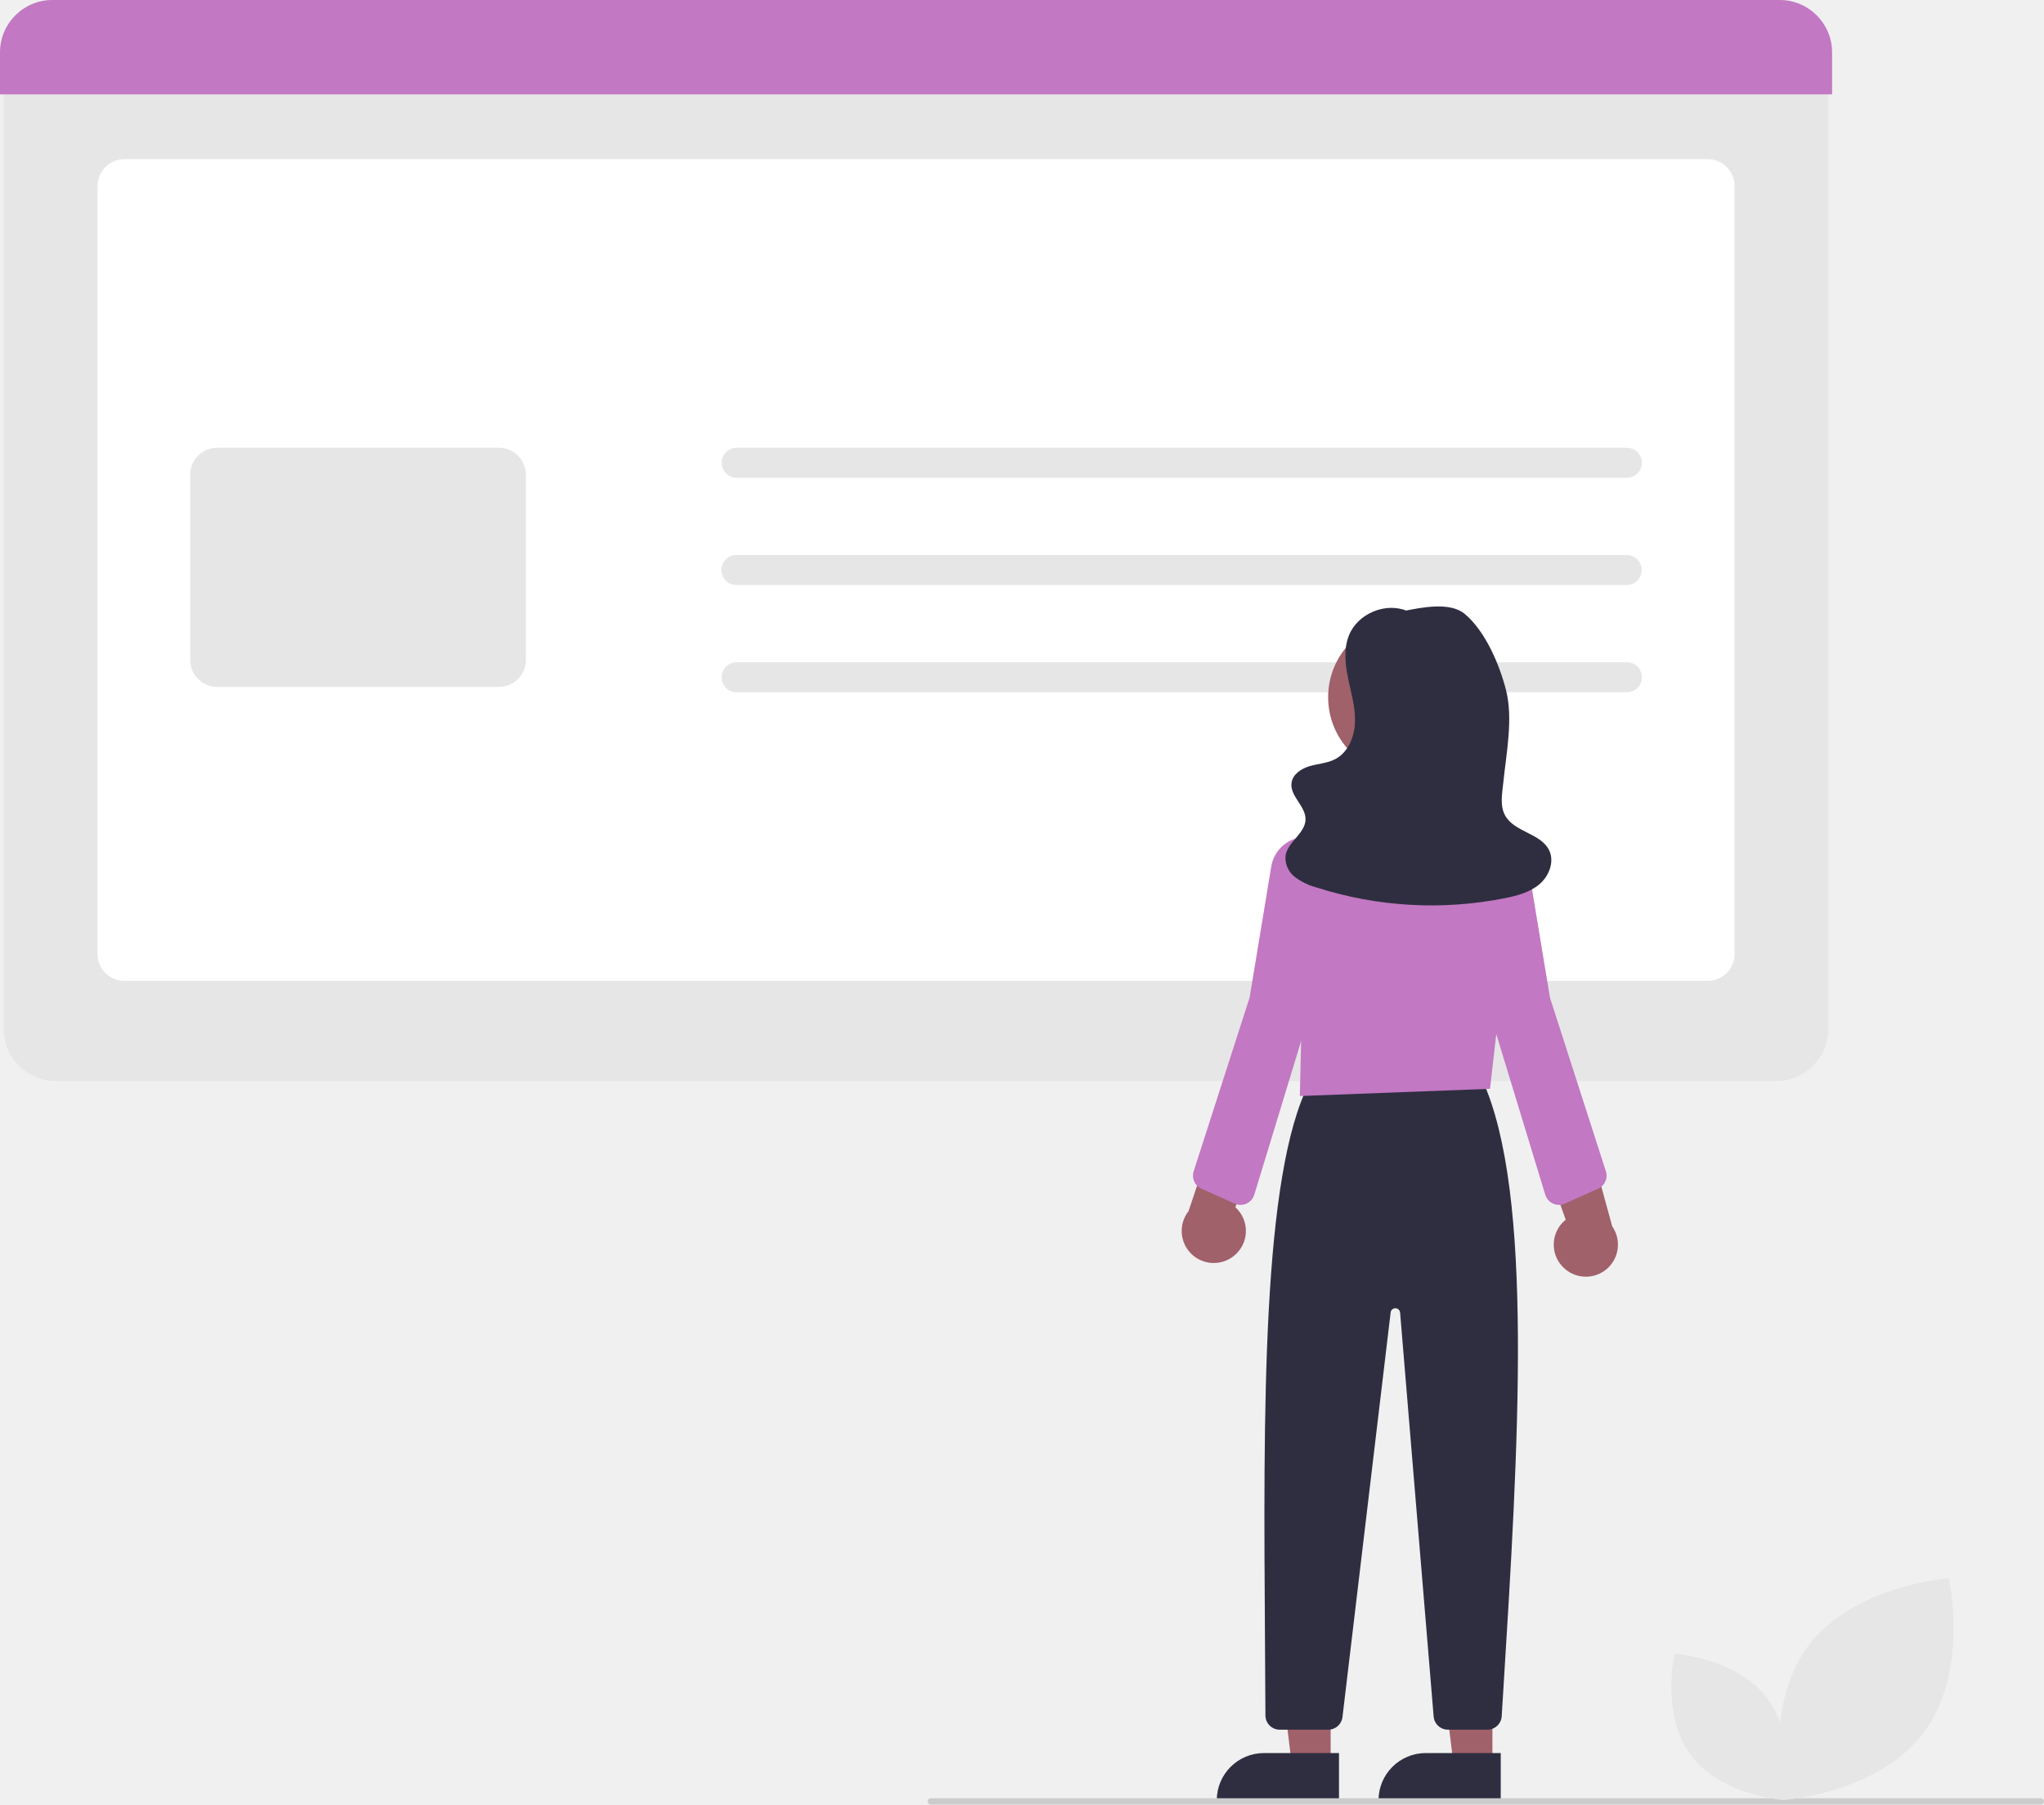
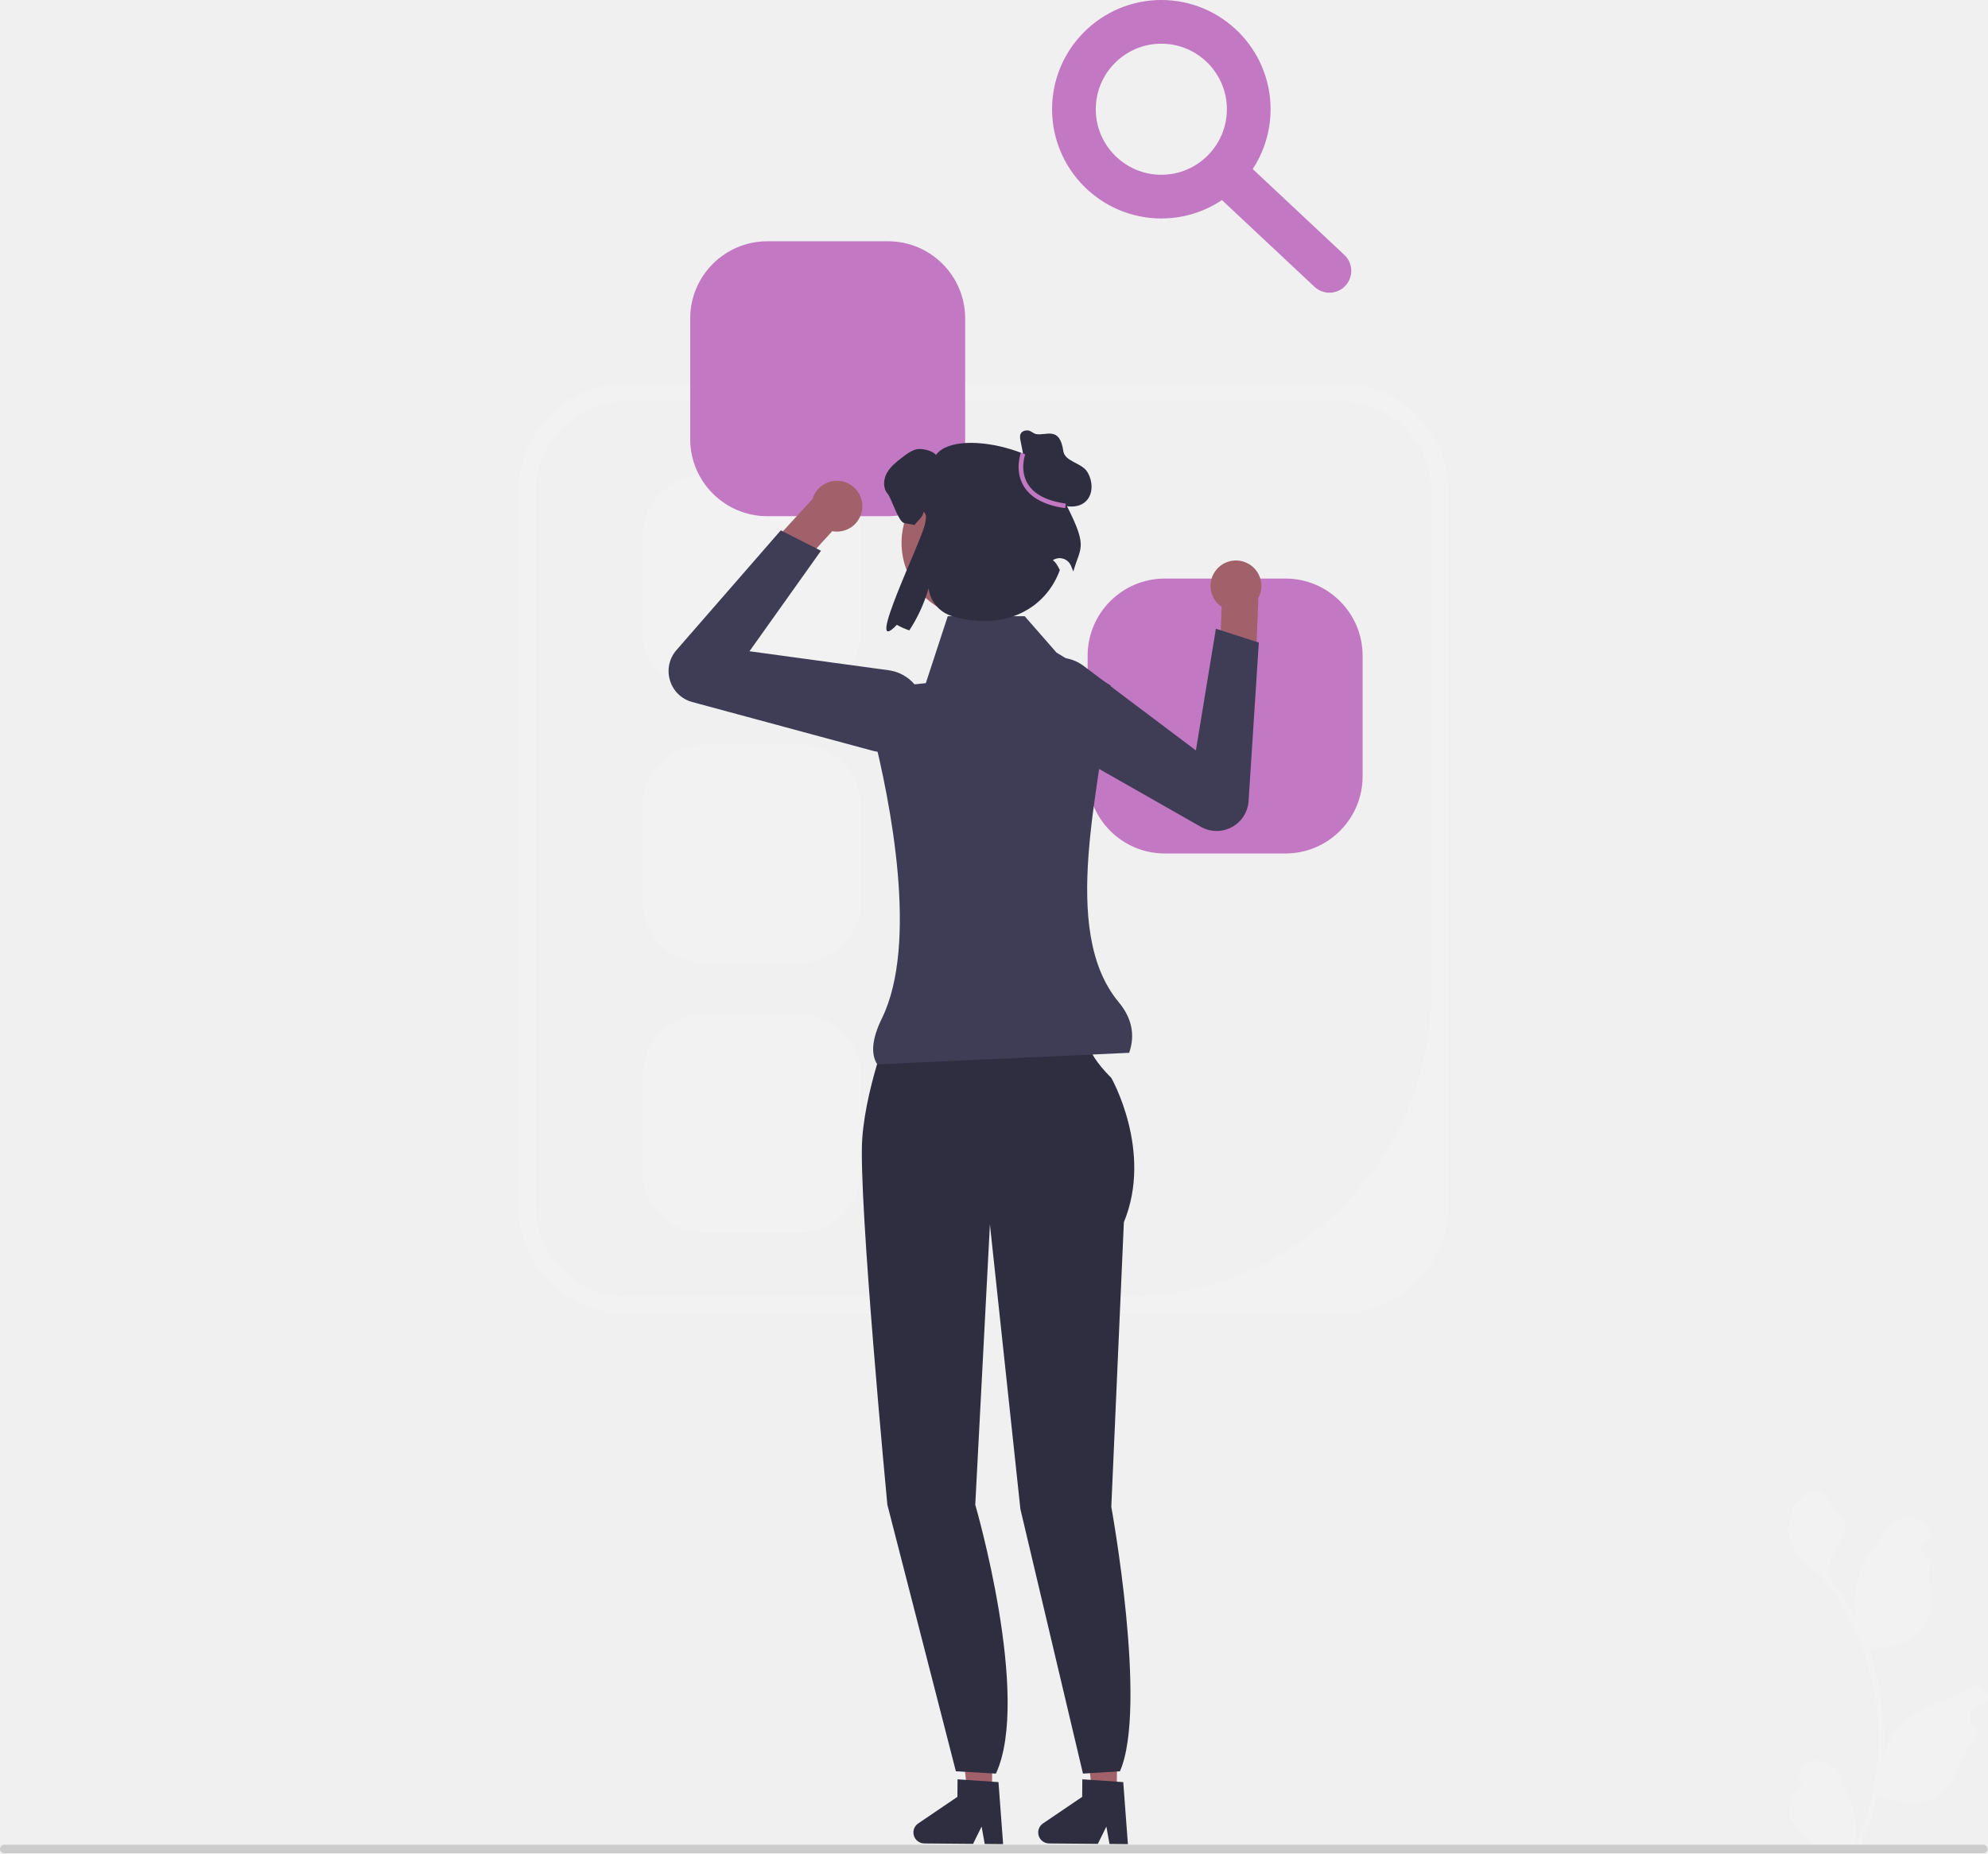
- <svg xmlns="http://www.w3.org/2000/svg" data-name="Layer 1" width="644.463" height="569.058" viewBox="0 0 644.463 569.058">
-   <path d="M837.763,506.372H295.423a16.519,16.519,0,0,1-16.5-16.5V184.073H854.263v305.8A16.519,16.519,0,0,1,837.763,506.372Z" transform="translate(-277.7686 -165.4709)" fill="#e6e6e6" />
-   <path d="M816.18,474.789H317.006a8.51,8.51,0,0,1-8.5-8.5V224.155a8.51,8.51,0,0,1,8.5-8.5H816.18a8.51,8.51,0,0,1,8.5,8.5V466.289A8.51,8.51,0,0,1,816.18,474.789Z" transform="translate(-277.7686 -165.4709)" fill="#fff" />
-   <path d="M855.418,195.219H277.769V181.971a16.519,16.519,0,0,1,16.5-16.5H838.918a16.519,16.519,0,0,1,16.5,16.5Z" transform="translate(-277.7686 -165.4709)" fill="#c278c2" />
-   <path d="M435.08,382.08H346.234a8.51,8.51,0,0,1-8.5-8.5V315.173a8.51,8.51,0,0,1,8.5-8.5h88.845a8.509,8.509,0,0,1,8.5,8.5v58.407A8.509,8.509,0,0,1,435.08,382.08Z" transform="translate(-277.7686 -165.4709)" fill="#e6e6e6" />
-   <path d="M790.724,316.129H510.009a4.728,4.728,0,1,1,0-9.456H790.724a4.728,4.728,0,0,1,0,9.456Z" transform="translate(-277.7686 -165.4709)" fill="#e6e6e6" />
-   <path d="M790.724,349.949H510.009a4.728,4.728,0,1,1,0-9.455H790.724a4.728,4.728,0,0,1,0,9.455Z" transform="translate(-277.7686 -165.4709)" fill="#e6e6e6" />
-   <path d="M790.724,383.771H510.009a4.728,4.728,0,1,1,0-9.456H790.724a4.728,4.728,0,0,1,0,9.456Z" transform="translate(-277.7686 -165.4709)" fill="#e6e6e6" />
-   <polygon points="419.548 556.311 407.288 556.311 401.456 509.023 419.55 509.023 419.548 556.311" fill="#a0616a" />
-   <path d="M398.531,552.808h23.644a0,0,0,0,1,0,0v14.887a0,0,0,0,1,0,0H383.644a0,0,0,0,1,0,0v0A14.887,14.887,0,0,1,398.531,552.808Z" fill="#2f2e41" />
-   <polygon points="470.548 556.311 458.288 556.311 452.456 509.023 470.55 509.023 470.548 556.311" fill="#a0616a" />
-   <path d="M449.531,552.808h23.644a0,0,0,0,1,0,0v14.887a0,0,0,0,1,0,0H434.644a0,0,0,0,1,0,0v0A14.887,14.887,0,0,1,449.531,552.808Z" fill="#2f2e41" />
-   <path d="M746.755,710.914H734.276a4.526,4.526,0,0,1-4.484-4.128L719.215,579.387a1.5,1.5,0,0,0-2.984-.053l-15.189,127.611a4.502,4.502,0,0,1-4.469,3.968h-15.324a4.505,4.505,0,0,1-4.498-4.476c-.034-8.016-.088-16.09-.143-24.165-.486-71.922-.989-146.292,14.029-175.428l.137-.266,54.192-.927.136.298c16.396,35.83,11.42,115.875,6.607,193.283l-.463,7.459A4.507,4.507,0,0,1,746.755,710.914Z" transform="translate(-277.7686 -165.4709)" fill="#2f2e41" />
-   <circle cx="443.314" cy="219.864" r="24.561" fill="#a0616a" />
-   <path d="M687.597,511.094l.677-28.16-4.872-21.972a35.416,35.416,0,0,1,7.875-31.118,34.877,34.877,0,0,1,29.219-12.115h0q.531.041,1.064.089a35.023,35.023,0,0,1,24.131,12.907,35.431,35.431,0,0,1,7.764,26.574l-5.894,51.517Z" transform="translate(-277.7686 -165.4709)" fill="#c278c2" />
-   <path d="M666.733,561.564a10.056,10.056,0,0,0,.527-15.41l13.828-32.951-18.251,3.428-10.334,30.765a10.11,10.11,0,0,0,14.229,14.168Z" transform="translate(-277.7686 -165.4709)" fill="#a0616a" />
-   <path d="M771.077,565.514a10.056,10.056,0,0,1,.35-15.415L759.496,516.414l18.026,4.46,8.566,31.303a10.11,10.11,0,0,1-15.012,13.336Z" transform="translate(-277.7686 -165.4709)" fill="#a0616a" />
-   <path d="M668.929,545.418a4.502,4.502,0,0,1-1.839-.393l-10.521-4.713a4.494,4.494,0,0,1-2.444-5.485l17.648-54.819,6.82-41.3a11.091,11.091,0,1,1,21.741,4.335l-10.365,44.292L673.234,542.23a4.497,4.497,0,0,1-4.305,3.188Z" transform="translate(-277.7686 -165.4709)" fill="#c278c2" />
-   <path d="M769.291,545.418A4.497,4.497,0,0,1,764.986,542.23L748.26,487.366l-10.374-44.323a11.091,11.091,0,1,1,21.741-4.335l6.838,41.372,17.63,54.747a4.494,4.494,0,0,1-2.444,5.485L771.13,545.025A4.502,4.502,0,0,1,769.291,545.418Z" transform="translate(-277.7686 -165.4709)" fill="#c278c2" />
-   <path d="M721.587,358.185c-6.826-2.957-15.743.722-18.498,7.632-1.714,4.3-1.191,9.151-.246,13.683s2.293,9.055,2.148,13.682-2.138,9.539-6.243,11.679c-2.453,1.279-5.322,1.421-7.981,2.184s-5.403,2.547-5.786,5.286c-.579,4.145,4.448,7.301,4.414,11.486-.036,4.434-5.577,7.067-6.295,11.442a7.595,7.595,0,0,0,2.929,6.75,19.907,19.907,0,0,0,6.884,3.333,118.81,118.81,0,0,0,59.255,3.376c3.918-.782,7.951-1.838,10.995-4.426s4.786-7.117,3.036-10.708c-2.624-5.385-10.953-5.692-13.856-10.931-1.741-3.143-.94-7.001-.573-10.575.947-9.231,3.131-20.014.838-29.005-2.072-8.123-6.57-18.62-13-24-4.614-3.86-13.422-2.101-19.318-.911Z" transform="translate(-277.7686 -165.4709)" fill="#2f2e41" />
-   <path d="M921.231,734.529h-350a1,1,0,0,1,0-2h350a1,1,0,0,1,0,2Z" transform="translate(-277.7686 -165.4709)" fill="#ccc" />
-   <path d="M884.378,711.758c-14.42,19.311-44.352,21.344-44.352,21.344s-6.554-29.277,7.866-48.588,44.352-21.344,44.352-21.344S898.797,692.446,884.378,711.758Z" transform="translate(-277.7686 -165.4709)" fill="#e6e6e6" />
-   <path d="M810.921,719.017c9.515,12.743,29.267,14.084,29.267,14.084s4.324-19.319-5.191-32.062-29.267-14.084-29.267-14.084S801.406,706.274,810.921,719.017Z" transform="translate(-277.7686 -165.4709)" fill="#e6e6e6" />
+ <svg xmlns="http://www.w3.org/2000/svg" width="552.81" height="515.459" viewBox="0 0 552.81 515.459">
+   <path d="M372.633,365.415H174.325c-16.669,0-30.23-13.561-30.23-30.23V136.877c0-16.669,13.561-30.23,30.23-30.23h198.308c16.669,0,30.23,13.561,30.23,30.23v198.308c0,16.669-13.561,30.23-30.23,30.23ZM174.325,111.484c-14.024,0-25.393,11.369-25.393,25.393v198.308c0,14.024,11.369,25.393,25.393,25.393h138.91c46.829,0,84.791-37.962,84.791-84.791V136.877c0-14.024-11.369-25.393-25.393-25.393H174.325Z" fill="#f2f2f2" />
+   <path d="M195.704,132.106c-9.386,0-17.021,7.635-17.021,17.021v26.642c0,9.386,7.635,17.021,17.021,17.021h26.642c9.386,0,17.021-7.635,17.021-17.021v-26.642c0-9.386-7.635-17.021-17.021-17.021h-26.642Z" fill="#f2f2f2" />
+   <path d="M195.704,207.106c-9.386,0-17.021,7.635-17.021,17.021v26.642c0,9.386,7.635,17.021,17.021,17.021h26.642c9.386,0,17.021-7.635,17.021-17.021v-26.642c0-9.386-7.635-17.021-17.021-17.021h-26.642Z" fill="#f2f2f2" />
+   <path d="M195.704,282.106c-9.386,0-17.021,7.635-17.021,17.021v26.642c0,9.386,7.635,17.021,17.021,17.021h26.642c9.386,0,17.021-7.635,17.021-17.021v-26.642c0-9.386-7.635-17.021-17.021-17.021h-26.642Z" fill="#f2f2f2" />
+   <g>
+     <path d="M213.371,67.106c-11.826,0-21.447,9.621-21.447,21.447v33.569c0,11.826,9.621,21.447,21.447,21.447h33.569c11.826,0,21.447-9.621,21.447-21.447v-33.569c0-11.826-9.621-21.447-21.447-21.447h-33.569Z" fill="#c278c2" />
+     <path d="M323.89,160.919c-11.826,0-21.447,9.621-21.447,21.447v33.569c0,11.826,9.621,21.447,21.447,21.447h33.569c11.826,0,21.447-9.621,21.447-21.447v-33.569c0-11.826-9.621-21.447-21.447-21.447h-33.569Z" fill="#c278c2" />
+     <g>
+       <polygon points="275.842 498.808 269.023 498.75 266.004 471.833 276.069 471.917 275.842 498.808" fill="#a0616a" />
+       <path d="M253.998,509.652c-.015,1.679,1.338,3.06,3.023,3.076l13.559,.113,2.374-4.811,.872,4.836,5.116,.046-1.292-17.248-1.78-.118-7.26-.5-2.342-.157-.041,4.88-10.892,7.388c-.829,.563-1.328,1.495-1.336,2.496Z" fill="#2f2e41" />
+     </g>
+     <g>
+       <polygon points="310.54 498.808 303.72 498.75 300.702 471.833 310.767 471.917 310.54 498.808" fill="#a0616a" />
+       <path d="M288.696,509.652c-.015,1.679,1.338,3.06,3.023,3.076l13.559,.113,2.374-4.811,.872,4.836,5.116,.046-1.292-17.248-1.78-.118-7.26-.5-2.342-.157-.041,4.88-10.892,7.388c-.829,.563-1.328,1.495-1.336,2.496Z" fill="#2f2e41" />
+     </g>
+     <path d="M249.081,281.178l27.643,.873,26.189,5.82s-2.619,3.201,6.111,11.93c0,0,11.639,20.369,3.492,40.156l-3.492,79.148s10.181,55.794,2.402,73.551l-10.281,.643-17.396-73.55-8.479-79.209-4.074,77.984s15.585,53.527,5.744,74.776l-11.135-.643-19.052-74.133s-8.148-85.549-6.984-101.844c1.164-16.295,9.311-35.5,9.311-35.5Z" fill="#2f2e41" />
+     <g>
+       <path d="M341.914,156.113c-3.779,.978-6.049,4.835-5.071,8.614,.448,1.732,1.505,3.14,2.877,4.071l-0,.01-.536,12.985,9.937,4.598,.793-19.981-.069,.002c.862-1.535,1.159-3.389,.683-5.228-.978-3.779-4.835-6.049-8.614-5.071Z" fill="#a0616a" />
+       <path d="M286.378,202.455c-2.087-2.069-3.298-4.874-3.344-7.925-.061-4.092,1.99-7.807,5.486-9.935,4.026-2.452,9.06-2.204,12.825,.631l31.203,23.494,5.56-33.844,11.937,3.843-2.848,44.07c-.199,3.083-1.942,5.798-4.661,7.264-2.719,1.466-5.945,1.429-8.63-.098l-45.093-25.655c-.906-.515-1.722-1.137-2.435-1.844Z" fill="#3f3d56" />
+     </g>
+     <g>
+       <path d="M238.799,137.182c1.995,3.355,.892,7.693-2.464,9.687-1.538,.914-3.28,1.171-4.91,.865l-.007,.007-8.761,9.599-10.294-3.73,13.505-14.748,.048,.05c.469-1.697,1.563-3.223,3.196-4.194,3.355-1.995,7.693-.892,9.687,2.464Z" fill="#a0616a" />
+       <path d="M242.584,208.787l-50.085-13.529c-2.982-.806-5.299-3.051-6.198-6.006-.899-2.955-.224-6.111,1.805-8.44l29.005-33.301,11.182,5.675-19.88,27.949,38.699,5.285c4.67,.638,8.419,4.006,9.552,8.581,.984,3.973-.175,8.054-3.099,10.918-2.18,2.134-5.015,3.274-7.954,3.274-1.004,0-2.021-.133-3.027-.405Z" fill="#3f3d56" />
+     </g>
+     <path d="M313.989,292.822l-70.038,3.213c-1.924-2.921-1.403-7.313,1.291-12.814,10.171-20.767,2.447-60.055-2.75-80.512-1.458-5.74,2.456-11.446,8.349-12.035l6.604-.66,6.104-18.634h21.379l8.869,10.133,15.052,9.144c-2.74,28.221-14.414,68.071,2.217,88.055,3.637,4.371,4.669,9.097,2.923,14.111Z" fill="#3f3d56" />
+     <circle cx="271.519" cy="150.987" r="20.824" fill="#a0616a" />
+     <path d="M295.082,137.658c2.897-10.563-28.679-19.621-34.815-11.114-.853-1.209-4.007-1.944-5.453-1.573-1.447,.371-2.664,1.298-3.851,2.196-1.632,1.254-3.324,2.552-4.326,4.355-1.009,1.796-1.165,4.244,.193,5.802,1.076,1.239,2.966,7.823,4.584,8.15,1.128,.23,2.077,.415,2.894,.549,.727-1.061,2.581-2.394,2.448-3.677,1.098,.727,.697,2.006,.476,3.314-.737,4.354-17.346,38.055-7.833,28.124,.942,.556,2.107,1.076,3.45,1.551,2.278-3.435,4.147-7.486,5.379-11.723l.009,.078c.424,3.682,3.115,6.703,6.674,7.734,14.279,4.137,25.83-1.933,29.803-12.88-1.455-2.953-2.088-2.632-1.958-2.72,1.816-1.224,4.311-.423,5.092,1.622,.23,.603,.439,1.118,.62,1.506,2.07-7.405,4.532-6.336-3.385-21.294Z" fill="#2f2e41" />
+     <path d="M285.231,129.994l-1.459-7.457c-.123-.627-.239-1.307,.044-1.88,.363-.736,1.297-1.041,2.109-.924,.812,.117,1.42,.859,2.228,1.002,2.81,.497,6.524-2.279,7.531,4.742,.42,2.927,5.091,3.237,6.651,5.749,1.56,2.512,1.751,6.139-.377,8.191-1.7,1.639-4.431,1.828-6.639,.991-2.208-.837-3.981-2.529-5.529-4.312s-2.95-3.714-4.736-5.259" fill="#2f2e41" />
+     <path d="M296.195,141.336c-5.698-.796-9.582-2.868-11.544-6.159-2.568-4.307-.848-9.05-.773-9.25l1.204,.448c-.016,.044-1.576,4.385,.68,8.156,1.755,2.933,5.325,4.795,10.611,5.533l-.178,1.273Z" fill="#c278c2" />
+   </g>
+   <path d="M322.934,60.762c-16.751,0-30.381-13.63-30.381-30.381S306.183,0,322.934,0s30.381,13.63,30.381,30.381-13.63,30.381-30.381,30.381Zm0-48.61c-10.052,0-18.229,8.177-18.229,18.229s8.177,18.229,18.229,18.229,18.229-8.177,18.229-18.229-8.177-18.229-18.229-18.229Z" fill="#c278c2" />
+   <path d="M369.677,81.409c-1.489,0-2.982-.543-4.154-1.644l-28.515-26.723c-2.451-2.293-2.575-6.139-.279-8.586,2.29-2.457,6.136-2.578,8.586-.279l28.515,26.723c2.451,2.293,2.575,6.139,.279,8.586-1.196,1.279-2.813,1.923-4.433,1.923Z" fill="#c278c2" />
+   <g>
+     <path d="M498.551,498.126c2.066,.129,3.208-2.437,1.645-3.933l-.155-.618c.02-.05,.041-.099,.062-.148,2.089-4.982,9.17-4.947,11.241,.042,1.839,4.428,4.179,8.864,4.756,13.546,.258,2.067,.142,4.172-.316,6.2,4.308-9.411,6.575-19.687,6.575-30.021,0-2.597-.142-5.193-.433-7.783-.239-2.119-.568-4.224-.995-6.31-2.306-11.277-7.299-22.018-14.5-30.99-3.462-1.892-6.349-4.851-8.093-8.397-.626-1.279-1.117-2.655-1.35-4.056,.394,.052,1.486-5.949,1.188-6.317,.549-.833,1.532-1.247,2.131-2.06,2.982-4.043,7.091-3.337,9.236,2.157,4.582,2.313,4.627,6.148,1.815,9.837-1.789,2.347-2.035,5.522-3.604,8.035,.162,.207,.329,.407,.491,.614,2.961,3.798,5.522,7.88,7.681,12.169-.61-4.766,.291-10.508,1.826-14.21,1.748-4.217,5.025-7.769,7.91-11.415,3.466-4.379,10.573-2.468,11.184,3.083,.006,.054,.012,.107,.017,.161-.429,.242-.848,.499-1.259,.77-2.339,1.547-1.531,5.174,1.241,5.602l.063,.01c-.155,1.544-.42,3.074-.807,4.579,3.702,14.316-4.29,19.53-15.701,19.764-.252,.129-.497,.258-.749,.381,1.156,3.255,2.08,6.594,2.764,9.979,.614,2.99,1.04,6.013,1.279,9.049,.297,3.83,.271,7.68-.052,11.503l.019-.136c.82-4.211,3.107-8.145,6.427-10.87,4.946-4.063,11.933-5.559,17.268-8.824,2.568-1.572,5.859,.459,5.411,3.437l-.022,.143c-.794,.323-1.569,.698-2.319,1.117-.429,.242-.848,.499-1.259,.77-2.339,1.547-1.531,5.174,1.241,5.602l.063,.01c.045,.006,.084,.013,.129,.019-1.363,3.236-3.262,6.239-5.639,8.829-2.315,12.497-12.256,13.683-22.89,10.044h-.006c-1.163,5.064-2.861,10.011-5.044,14.726h-18.02c-.065-.2-.123-.407-.181-.607,1.666,.103,3.346,.006,4.986-.297-1.337-1.641-2.674-3.294-4.011-4.935-.032-.032-.058-.065-.084-.097-.678-.84-1.363-1.673-2.041-2.512l-0-.001c-.042-2.578,.267-5.147,.879-7.64l.001-0Z" fill="#f2f2f2" />
+     <path d="M0,514.269c0,.66,.53,1.19,1.19,1.19H551.48c.66,0,1.19-.53,1.19-1.19,0-.66-.53-1.19-1.19-1.19H1.19c-.66,0-1.19,.53-1.19,1.19Z" fill="#ccc" />
+   </g>
</svg>
